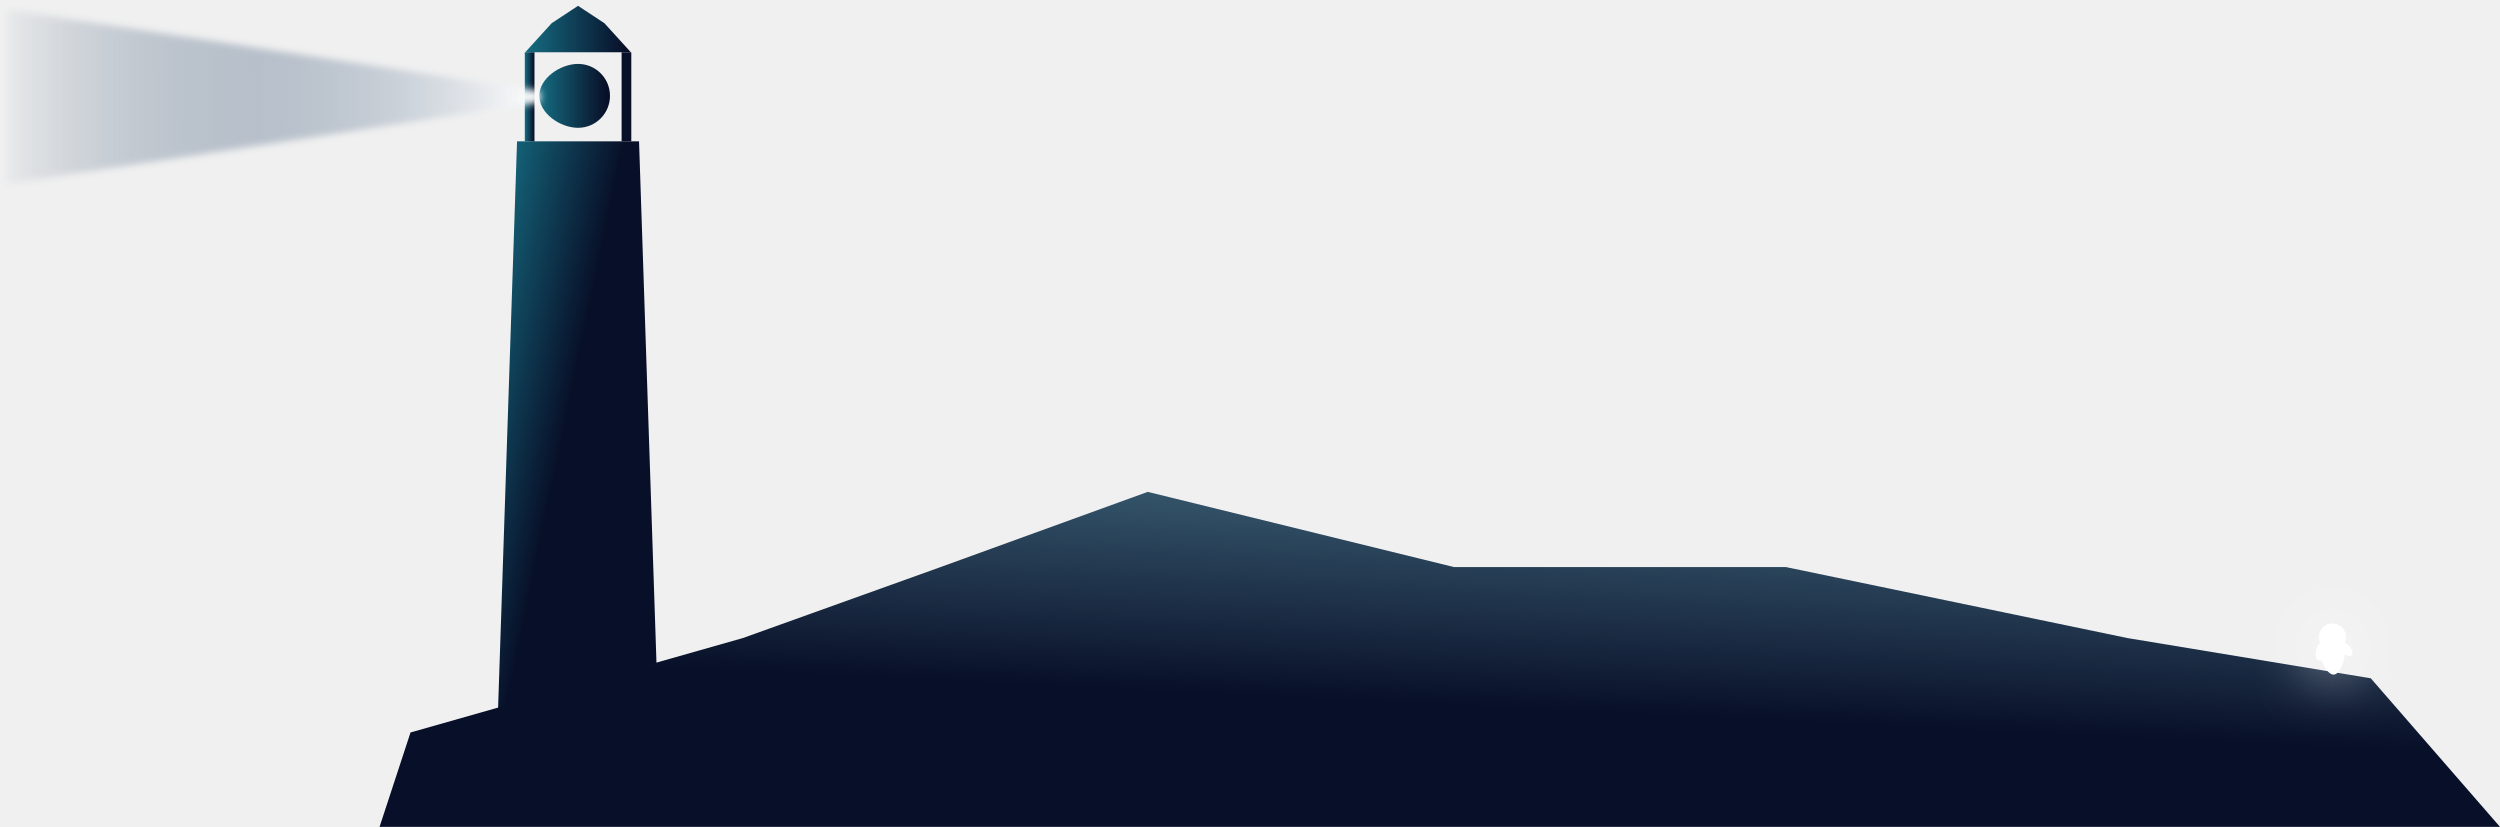
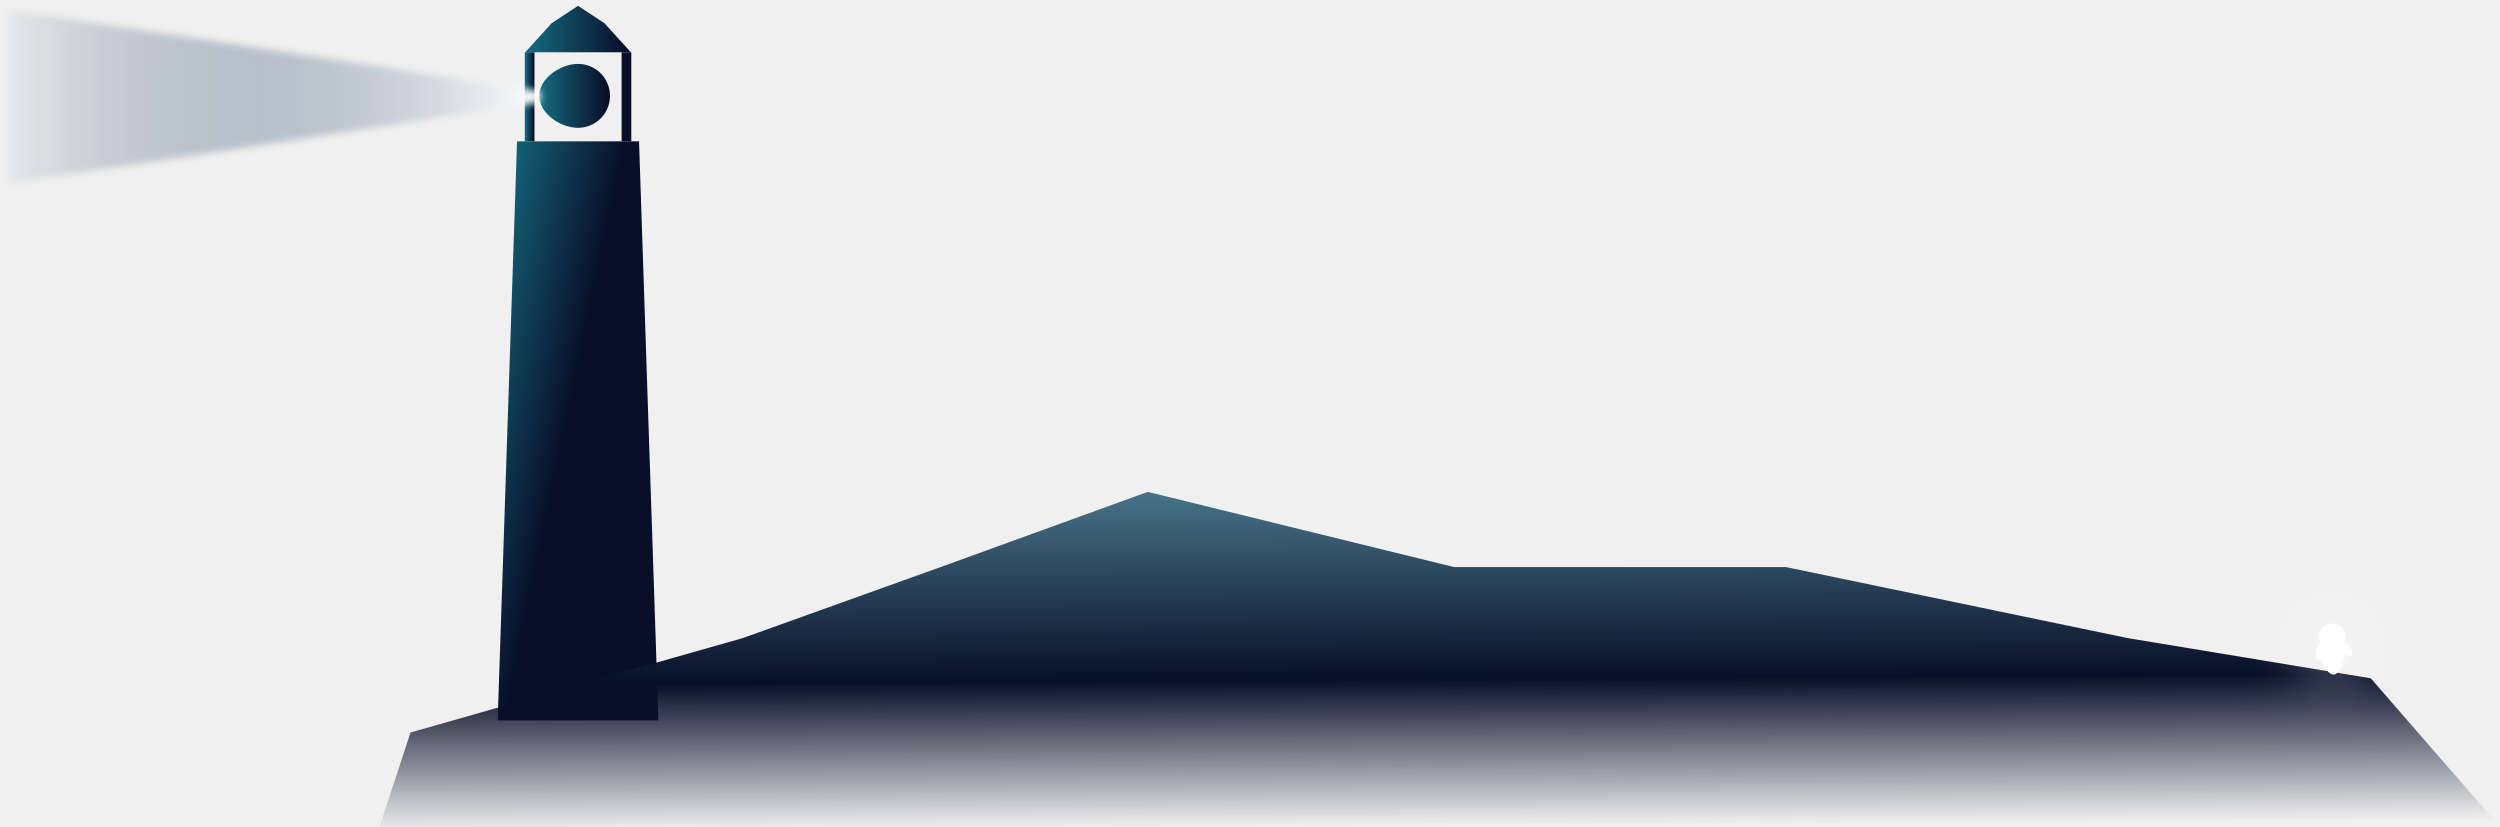
<svg xmlns="http://www.w3.org/2000/svg" width="1291" height="427" viewBox="0 0 1291 427" fill="none">
  <path d="M267 73H330L340 372H257L267 73Z" fill="url(#paint0_linear_432_1088)" />
  <path d="M298.499 3L312.138 12L325.778 27H271.219L284.859 12L298.499 3Z" fill="url(#paint1_linear_432_1088)" />
  <rect x="271" y="27" width="5" height="46" fill="url(#paint2_linear_432_1088)" />
  <rect x="321" y="27" width="5" height="46" fill="#080F28" />
  <path d="M315 49.5C315 58.613 307.613 66 298.5 66C289.387 66 278.5 58.613 278.5 49.5C278.5 40.387 289.387 33 298.5 33C307.613 33 315 40.387 315 49.5Z" fill="url(#paint3_linear_432_1088)" />
  <g filter="url(#filter0_f_432_1088)">
    <path d="M279 52.773L260.667 55.586L224 61.211L150.667 72.461L4 94.961L4 4.961L150.667 27.461L224 38.711L260.667 44.336L279 47.148L279 52.773Z" fill="url(#paint4_linear_432_1088)" />
  </g>
  <path d="M211.995 378.245L383.603 329.491L485.745 292.824L592.686 254L750.812 292.824H922.192L1098.6 329.491L1224.28 350.278L1291 427H1190.46H1098.6H281.461H196L211.995 378.245Z" fill="url(#paint5_linear_432_1088)" />
  <g filter="url(#filter1_f_432_1088)">
    <circle cx="1204.5" cy="328.932" r="6.973" fill="white" />
    <path d="M1211.29 334.975C1211.29 338.827 1208.91 348.365 1205.06 348.365C1201.21 348.365 1197.34 338.827 1197.34 334.975C1197.34 331.124 1200.47 328.002 1204.32 328.002C1208.17 328.002 1211.29 331.124 1211.29 334.975Z" fill="white" />
    <ellipse cx="1211.42" cy="335.756" rx="4.742" ry="2.417" transform="rotate(53.1703 1211.42 335.756)" fill="white" />
    <ellipse cx="1197.99" cy="335.997" rx="4.742" ry="2.417" transform="rotate(111.499 1197.99 335.997)" fill="white" />
  </g>
  <circle cx="1204.5" cy="328.932" r="6.973" fill="white" />
  <path d="M1211.28 334.975C1211.28 338.827 1208.9 348.365 1205.05 348.365C1201.2 348.365 1197.34 338.827 1197.34 334.975C1197.34 331.124 1200.46 328.002 1204.31 328.002C1208.16 328.002 1211.28 331.124 1211.28 334.975Z" fill="white" />
  <ellipse cx="1211.07" cy="335.021" rx="4.742" ry="2.417" transform="rotate(45 1211.07 335.021)" fill="white" />
  <ellipse cx="1198.35" cy="336.431" rx="4.742" ry="2.417" transform="rotate(99.7071 1198.35 336.431)" fill="white" />
  <defs>
    <filter id="filter0_f_432_1088" x="0" y="0.961" width="283" height="98" filterUnits="userSpaceOnUse" color-interpolation-filters="sRGB">
      <feFlood flood-opacity="0" result="BackgroundImageFix" />
      <feBlend mode="normal" in="SourceGraphic" in2="BackgroundImageFix" result="shape" />
      <feGaussianBlur stdDeviation="2" result="effect1_foregroundBlur_432_1088" />
    </filter>
    <filter id="filter1_f_432_1088" x="1165.15" y="291.959" width="79.711" height="86.406" filterUnits="userSpaceOnUse" color-interpolation-filters="sRGB">
      <feFlood flood-opacity="0" result="BackgroundImageFix" />
      <feBlend mode="normal" in="SourceGraphic" in2="BackgroundImageFix" result="shape" />
      <feGaussianBlur stdDeviation="15" result="effect1_foregroundBlur_432_1088" />
    </filter>
    <linearGradient id="paint0_linear_432_1088" x1="230" y1="189.458" x2="295.849" y2="203.222" gradientUnits="userSpaceOnUse">
      <stop stop-color="#167388" />
      <stop offset="1" stop-color="#080F28" />
    </linearGradient>
    <linearGradient id="paint1_linear_432_1088" x1="267.603" y1="15.627" x2="323.149" y2="15.627" gradientUnits="userSpaceOnUse">
      <stop stop-color="#167388" />
      <stop offset="1" stop-color="#080F28" />
    </linearGradient>
    <linearGradient id="paint2_linear_432_1088" x1="270.669" y1="51.203" x2="275.759" y2="51.203" gradientUnits="userSpaceOnUse">
      <stop stop-color="#167388" />
      <stop offset="1" stop-color="#080F28" />
    </linearGradient>
    <linearGradient id="paint3_linear_432_1088" x1="276.081" y1="50.363" x2="313.241" y2="50.363" gradientUnits="userSpaceOnUse">
      <stop stop-color="#167388" />
      <stop offset="1" stop-color="#080F28" />
    </linearGradient>
    <linearGradient id="paint4_linear_432_1088" x1="279" y1="49.961" x2="4" y2="49.915" gradientUnits="userSpaceOnUse">
      <stop stop-color="white" />
      <stop offset="1" stop-color="#0B2C53" stop-opacity="0.04" />
    </linearGradient>
-     <linearGradient id="paint5_linear_432_1088" x1="714.5" y1="91.961" x2="701.5" y2="362.458" gradientUnits="userSpaceOnUse">
+     <linearGradient id="paint5_linear_432_1088" x1="708" y1="171" x2="709.5" y2="427" gradientUnits="userSpaceOnUse">
      <stop offset="0.046" stop-color="#76BCCC" />
-       <stop offset="1" stop-color="#080F28" />
+       <stop offset="0.704" stop-color="#080F28" />
+       <stop offset="0.999" stop-color="#080F28" stop-opacity="0" />
    </linearGradient>
  </defs>
</svg>
